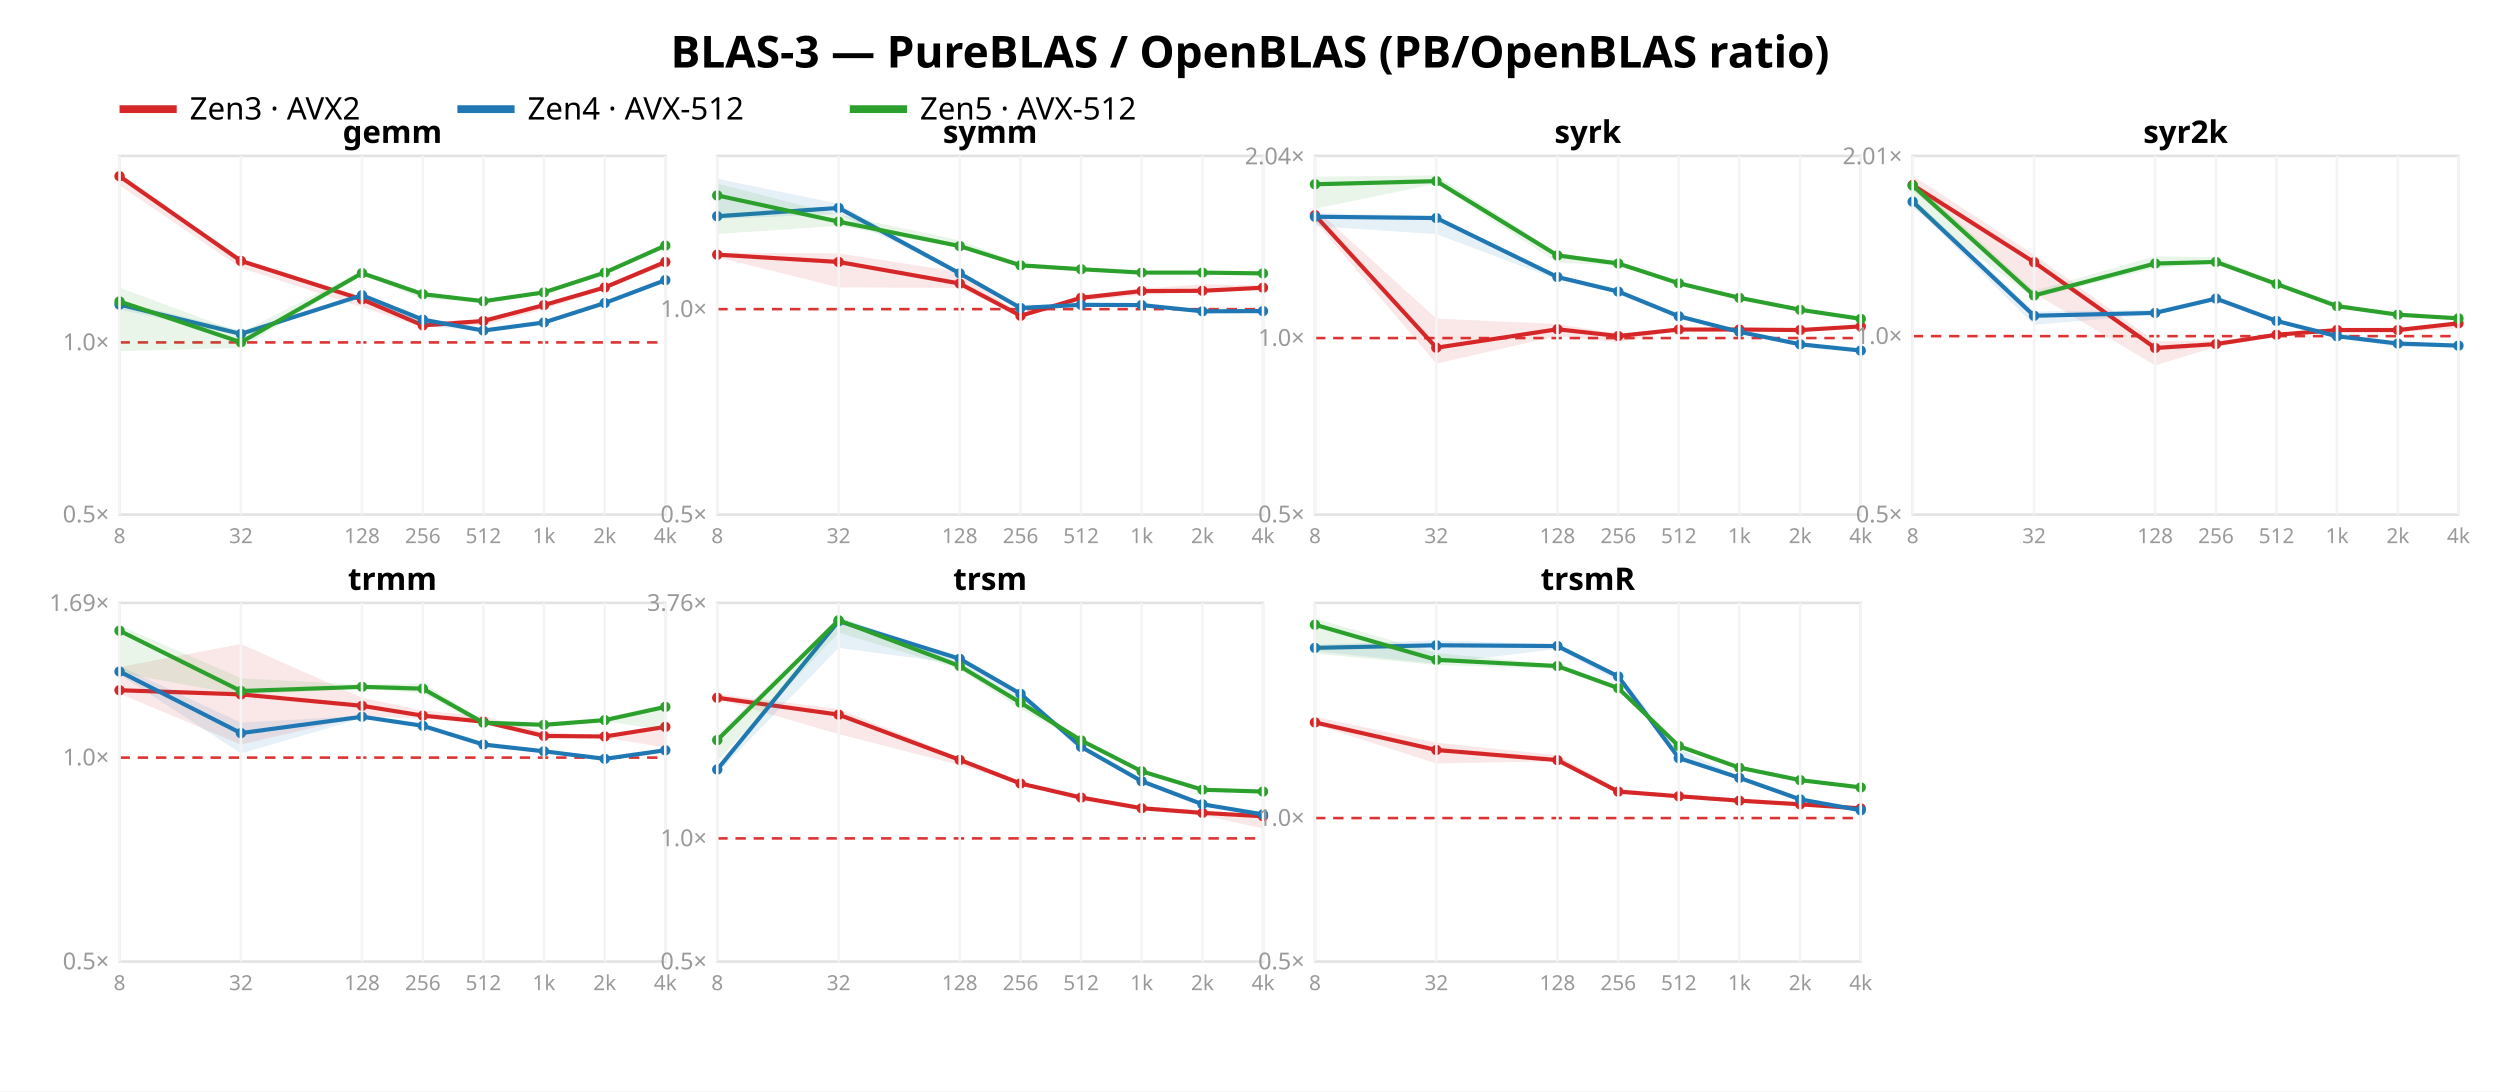
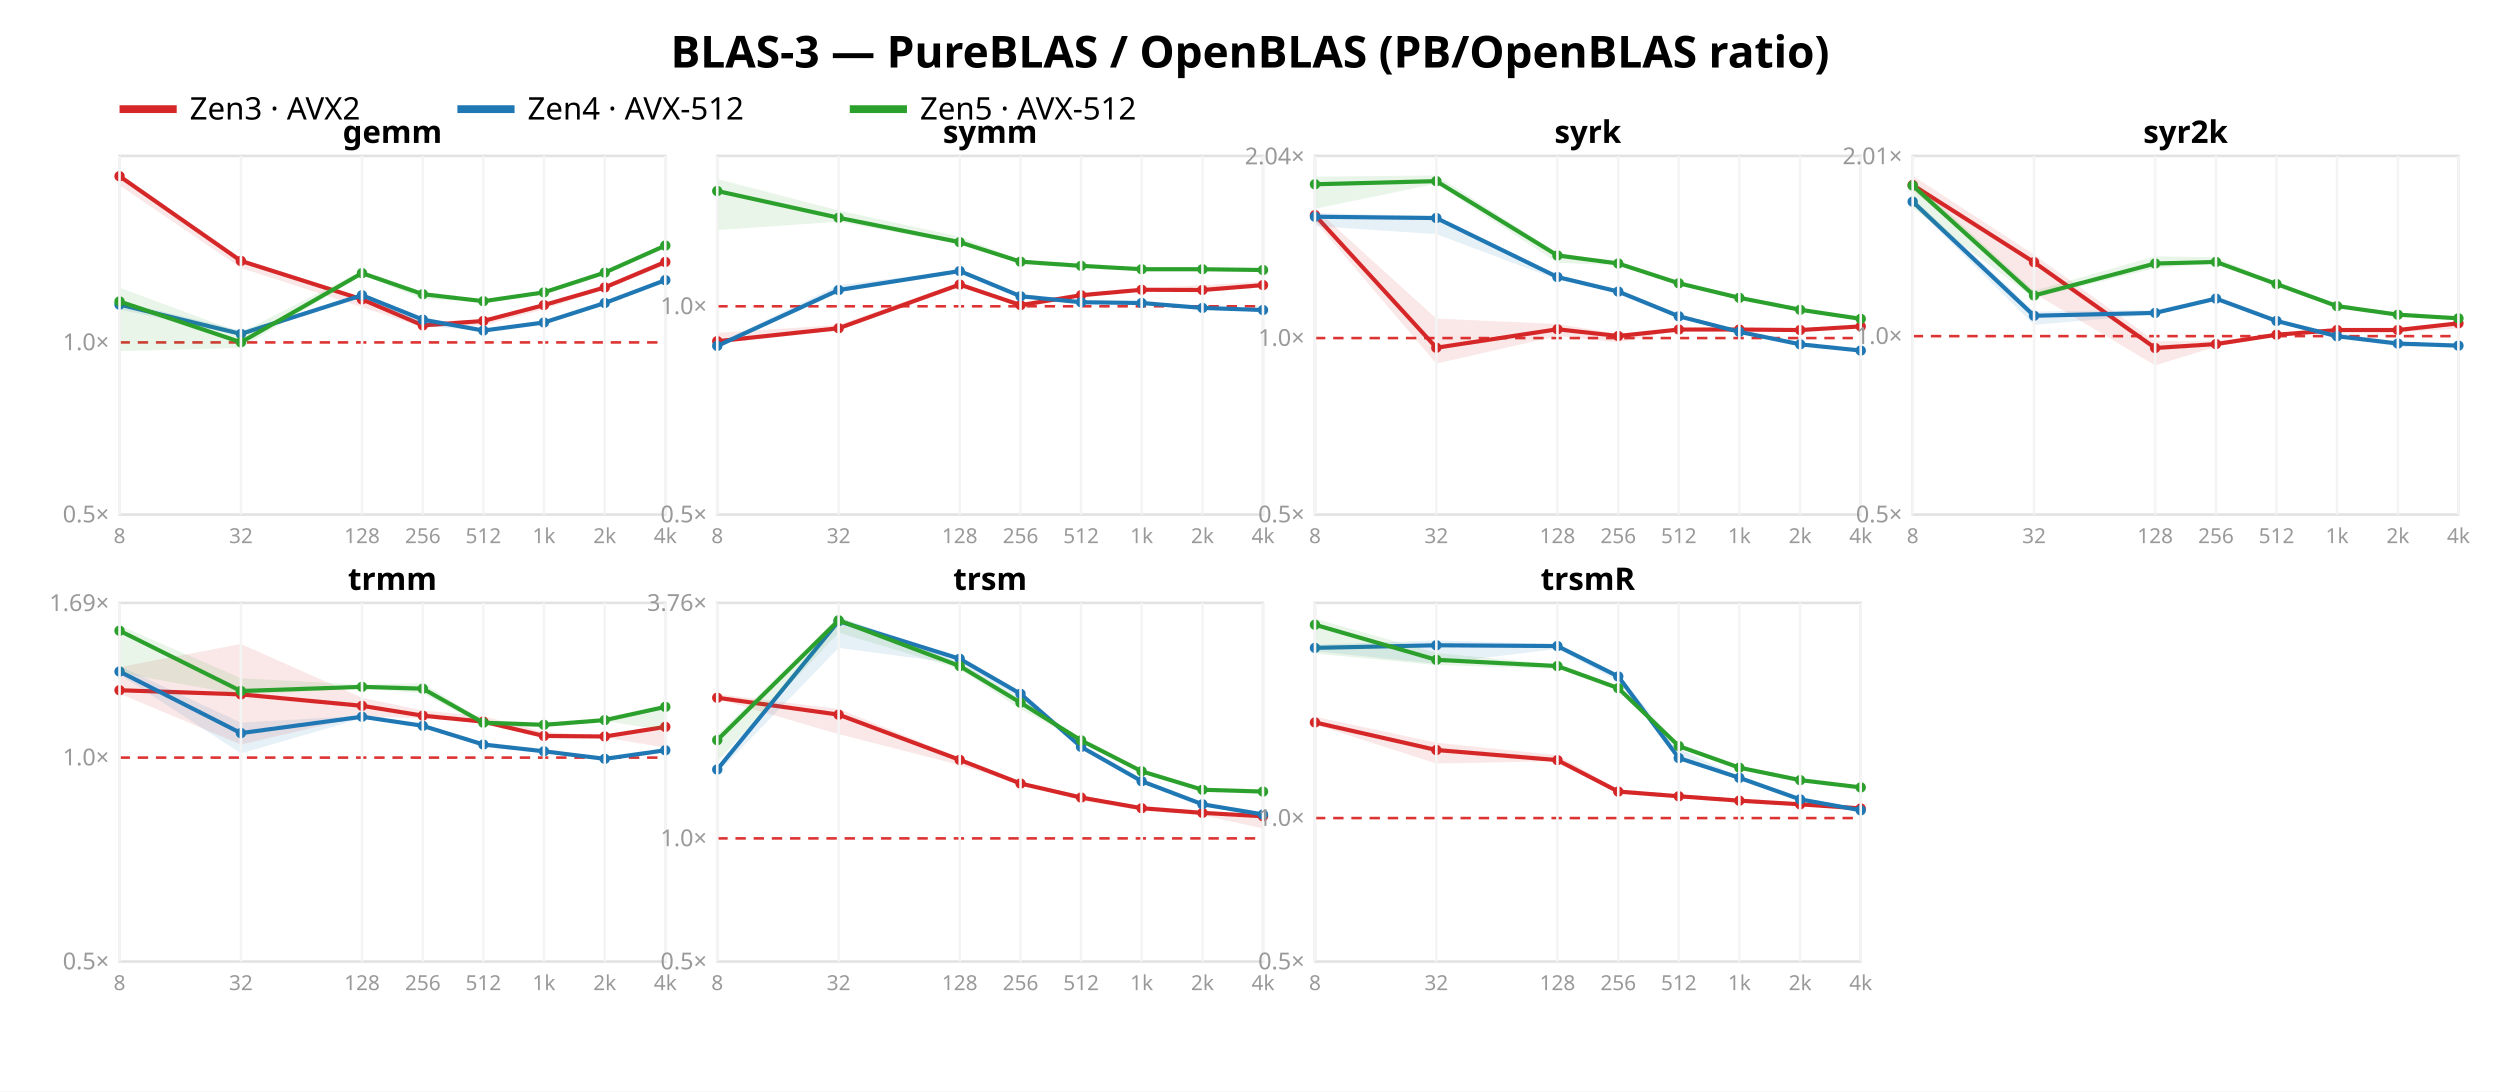
<svg xmlns="http://www.w3.org/2000/svg" width="962" height="420" font-family="sans-serif">
  <rect width="962" height="420" fill="white" />
  <text x="481.0" y="26" text-anchor="middle" font-size="17" font-weight="bold">BLAS-3 — PureBLAS / OpenBLAS (PB/OpenBLAS ratio)</text>
  <line x1="46" y1="42" x2="68" y2="42" stroke="#d62728" stroke-width="3" />
  <text x="73" y="46" font-size="12">Zen3 · AVX2</text>
  <line x1="176" y1="42" x2="198" y2="42" stroke="#1f77b4" stroke-width="3" />
  <text x="203" y="46" font-size="12">Zen4 · AVX-512</text>
  <line x1="327" y1="42" x2="349" y2="42" stroke="#2ca02c" stroke-width="3" />
  <text x="354" y="46" font-size="12">Zen5 · AVX-512</text>
  <rect x="46" y="60" width="210" height="138" fill="none" stroke="#e2e2e2" />
  <line x1="46" y1="131.76" x2="256" y2="131.76" stroke="#d33" stroke-dasharray="4 3" />
  <text x="42" y="201.0" text-anchor="end" font-size="9" fill="#999">0.5×</text>
  <text x="42" y="134.76" text-anchor="end" font-size="9" fill="#999">1.0×</text>
  <polygon points="46.0,67.4 92.7,99.4 139.3,114.4 162.7,123.7 186.0,123.0 209.3,117.0 232.7,109.9 256.0,99.7 256.0,102.1 232.7,111.3 209.3,119.0 186.0,125.2 162.7,126.0 139.3,118.2 92.7,103.1 46.0,71.3" fill="#d62728" opacity="0.11" />
  <polyline points="46.0,67.8 92.7,100.4 139.3,115.2 162.7,125.2 186.0,123.5 209.3,117.4 232.7,110.6 256.0,100.8" fill="none" stroke="#d62728" stroke-width="1.6" />
  <circle cx="46.0" cy="67.8" r="2" fill="#d62728" />
  <circle cx="92.7" cy="100.4" r="2" fill="#d62728" />
  <circle cx="139.3" cy="115.2" r="2" fill="#d62728" />
  <circle cx="162.7" cy="125.2" r="2" fill="#d62728" />
  <circle cx="186.0" cy="123.5" r="2" fill="#d62728" />
  <circle cx="209.3" cy="117.4" r="2" fill="#d62728" />
  <circle cx="232.7" cy="110.6" r="2" fill="#d62728" />
  <circle cx="256.0" cy="100.8" r="2" fill="#d62728" />
  <polygon points="46.0,115.9 92.7,127.2 139.3,113.2 162.7,122.8 186.0,127.1 209.3,124.0 232.7,116.5 256.0,107.2 256.0,108.1 232.7,116.7 209.3,124.3 186.0,127.4 162.7,125.4 139.3,114.2 92.7,129.2 46.0,119.1" fill="#1f77b4" opacity="0.11" />
  <polyline points="46.0,117.2 92.7,128.5 139.3,113.6 162.7,123.0 186.0,127.2 209.3,124.1 232.7,116.6 256.0,107.8" fill="none" stroke="#1f77b4" stroke-width="1.6" />
  <circle cx="46.0" cy="117.2" r="2" fill="#1f77b4" />
  <circle cx="92.7" cy="128.5" r="2" fill="#1f77b4" />
  <circle cx="139.3" cy="113.6" r="2" fill="#1f77b4" />
  <circle cx="162.7" cy="123.0" r="2" fill="#1f77b4" />
  <circle cx="186.0" cy="127.2" r="2" fill="#1f77b4" />
  <circle cx="209.3" cy="124.1" r="2" fill="#1f77b4" />
  <circle cx="232.7" cy="116.6" r="2" fill="#1f77b4" />
  <circle cx="256.0" cy="107.8" r="2" fill="#1f77b4" />
  <polygon points="46.0,110.7 92.7,128.0 139.3,104.2 162.7,112.4 186.0,115.7 209.3,112.0 232.7,104.6 256.0,94.0 256.0,94.6 232.7,105.2 209.3,112.9 186.0,116.1 162.7,115.1 139.3,105.8 92.7,133.9 46.0,135.1" fill="#2ca02c" opacity="0.11" />
  <polyline points="46.0,116.0 92.7,131.7 139.3,105.1 162.7,113.2 186.0,115.9 209.3,112.5 232.7,104.9 256.0,94.5" fill="none" stroke="#2ca02c" stroke-width="1.6" />
  <circle cx="46.0" cy="116.0" r="2" fill="#2ca02c" />
  <circle cx="92.7" cy="131.7" r="2" fill="#2ca02c" />
  <circle cx="139.3" cy="105.1" r="2" fill="#2ca02c" />
  <circle cx="162.7" cy="113.2" r="2" fill="#2ca02c" />
  <circle cx="186.0" cy="115.9" r="2" fill="#2ca02c" />
  <circle cx="209.3" cy="112.5" r="2" fill="#2ca02c" />
  <circle cx="232.7" cy="104.9" r="2" fill="#2ca02c" />
  <circle cx="256.0" cy="94.5" r="2" fill="#2ca02c" />
  <text x="151.0" y="55" text-anchor="middle" font-size="12" font-weight="bold">gemm</text>
  <line x1="46.0" y1="60" x2="46.0" y2="198" stroke="#f4f4f4" />
  <text x="46.0" y="209" text-anchor="middle" font-size="8" fill="#999">8</text>
  <line x1="92.7" y1="60" x2="92.7" y2="198" stroke="#f4f4f4" />
  <text x="92.7" y="209" text-anchor="middle" font-size="8" fill="#999">32</text>
  <line x1="139.3" y1="60" x2="139.3" y2="198" stroke="#f4f4f4" />
  <text x="139.3" y="209" text-anchor="middle" font-size="8" fill="#999">128</text>
  <line x1="162.7" y1="60" x2="162.7" y2="198" stroke="#f4f4f4" />
  <text x="162.7" y="209" text-anchor="middle" font-size="8" fill="#999">256</text>
  <line x1="186.0" y1="60" x2="186.0" y2="198" stroke="#f4f4f4" />
  <text x="186.0" y="209" text-anchor="middle" font-size="8" fill="#999">512</text>
  <line x1="209.3" y1="60" x2="209.3" y2="198" stroke="#f4f4f4" />
  <text x="209.3" y="209" text-anchor="middle" font-size="8" fill="#999">1k</text>
  <line x1="232.7" y1="60" x2="232.7" y2="198" stroke="#f4f4f4" />
  <text x="232.7" y="209" text-anchor="middle" font-size="8" fill="#999">2k</text>
  <line x1="256.0" y1="60" x2="256.0" y2="198" stroke="#f4f4f4" />
  <text x="256.0" y="209" text-anchor="middle" font-size="8" fill="#999">4k</text>
  <rect x="276" y="60" width="210" height="138" fill="none" stroke="#e2e2e2" />
-   <line x1="276" y1="118.959" x2="486" y2="118.959" stroke="#d33" stroke-dasharray="4 3" />
+   <line x1="276" y1="117.86" x2="486" y2="117.86" stroke="#d33" stroke-dasharray="4 3" />
  <text x="272" y="201.0" text-anchor="end" font-size="9" fill="#999">0.5×</text>
-   <text x="272" y="121.959" text-anchor="end" font-size="9" fill="#999">1.0×</text>
-   <polygon points="276.0,97.2 322.7,97.5 369.3,104.7 392.7,121.1 416.0,113.5 439.3,111.1 462.7,109.4 486.0,109.8 486.0,111.7 462.7,112.3 439.3,113.5 416.0,115.8 392.7,121.9 369.3,110.8 322.7,110.6 276.0,99.0" fill="#d62728" opacity="0.11" />
-   <polyline points="276.0,98.0 322.7,100.8 369.3,109.1 392.7,121.5 416.0,114.6 439.3,112.0 462.7,111.9 486.0,110.7" fill="none" stroke="#d62728" stroke-width="1.6" />
-   <circle cx="276.0" cy="98.0" r="2" fill="#d62728" />
-   <circle cx="322.7" cy="100.8" r="2" fill="#d62728" />
-   <circle cx="369.3" cy="109.1" r="2" fill="#d62728" />
-   <circle cx="392.7" cy="121.5" r="2" fill="#d62728" />
-   <circle cx="416.0" cy="114.6" r="2" fill="#d62728" />
-   <circle cx="439.3" cy="112.0" r="2" fill="#d62728" />
-   <circle cx="462.7" cy="111.9" r="2" fill="#d62728" />
-   <circle cx="486.0" cy="110.7" r="2" fill="#d62728" />
-   <polygon points="276.0,68.8 322.7,78.4 369.3,104.7 392.7,118.1 416.0,117.2 439.3,117.0 462.7,119.5 486.0,119.1 486.0,120.6 462.7,120.0 439.3,117.7 416.0,117.4 392.7,118.8 369.3,105.7 322.7,82.3 276.0,84.3" fill="#1f77b4" opacity="0.11" />
-   <polyline points="276.0,83.2 322.7,80.0 369.3,105.2 392.7,118.5 416.0,117.3 439.3,117.4 462.7,119.8 486.0,119.7" fill="none" stroke="#1f77b4" stroke-width="1.6" />
-   <circle cx="276.0" cy="83.2" r="2" fill="#1f77b4" />
-   <circle cx="322.7" cy="80.0" r="2" fill="#1f77b4" />
-   <circle cx="369.3" cy="105.2" r="2" fill="#1f77b4" />
-   <circle cx="392.7" cy="118.5" r="2" fill="#1f77b4" />
-   <circle cx="416.0" cy="117.3" r="2" fill="#1f77b4" />
-   <circle cx="439.3" cy="117.4" r="2" fill="#1f77b4" />
-   <circle cx="462.7" cy="119.8" r="2" fill="#1f77b4" />
-   <circle cx="486.0" cy="119.7" r="2" fill="#1f77b4" />
-   <polygon points="276.0,70.7 322.7,82.6 369.3,92.5 392.7,101.4 416.0,103.5 439.3,104.3 462.7,104.8 486.0,104.6 486.0,105.3 462.7,105.1 439.3,105.2 416.0,103.9 392.7,102.6 369.3,95.4 322.7,86.9 276.0,90.0" fill="#2ca02c" opacity="0.11" />
-   <polyline points="276.0,75.2 322.7,85.3 369.3,94.7 392.7,102.1 416.0,103.6 439.3,104.9 462.7,104.9 486.0,105.2" fill="none" stroke="#2ca02c" stroke-width="1.6" />
-   <circle cx="276.0" cy="75.2" r="2" fill="#2ca02c" />
-   <circle cx="322.7" cy="85.3" r="2" fill="#2ca02c" />
-   <circle cx="369.3" cy="94.7" r="2" fill="#2ca02c" />
-   <circle cx="392.7" cy="102.1" r="2" fill="#2ca02c" />
-   <circle cx="416.0" cy="103.6" r="2" fill="#2ca02c" />
-   <circle cx="439.3" cy="104.9" r="2" fill="#2ca02c" />
-   <circle cx="462.7" cy="104.9" r="2" fill="#2ca02c" />
-   <circle cx="486.0" cy="105.2" r="2" fill="#2ca02c" />
+   <text x="272" y="120.86" text-anchor="end" font-size="9" fill="#999">1.0×</text>
+   <polygon points="276.0,128.1 322.7,125.0 369.3,108.6 392.7,117.1 416.0,113.2 439.3,111.2 462.7,109.7 486.0,108.4 486.0,110.6 462.7,112.0 439.3,112.0 416.0,114.1 392.7,117.7 369.3,110.4 322.7,127.2 276.0,132.2" fill="#d62728" opacity="0.11" />
+   <polyline points="276.0,131.3 322.7,126.3 369.3,109.5 392.7,117.4 416.0,113.6 439.3,111.5 462.7,111.6 486.0,109.7" fill="none" stroke="#d62728" stroke-width="1.6" />
+   <circle cx="276.0" cy="131.3" r="2" fill="#d62728" />
+   <circle cx="322.7" cy="126.3" r="2" fill="#d62728" />
+   <circle cx="369.3" cy="109.5" r="2" fill="#d62728" />
+   <circle cx="392.7" cy="117.4" r="2" fill="#d62728" />
+   <circle cx="416.0" cy="113.6" r="2" fill="#d62728" />
+   <circle cx="439.3" cy="111.5" r="2" fill="#d62728" />
+   <circle cx="462.7" cy="111.6" r="2" fill="#d62728" />
+   <circle cx="486.0" cy="109.7" r="2" fill="#d62728" />
+   <polygon points="276.0,132.2 322.7,109.7 369.3,104.0 392.7,113.8 416.0,116.1 439.3,116.4 462.7,118.2 486.0,119.0 486.0,119.5 462.7,118.7 439.3,116.8 416.0,116.6 392.7,114.4 369.3,104.9 322.7,112.6 276.0,134.0" fill="#1f77b4" opacity="0.11" />
+   <polyline points="276.0,133.1 322.7,111.6 369.3,104.3 392.7,114.0 416.0,116.3 439.3,116.6 462.7,118.5 486.0,119.3" fill="none" stroke="#1f77b4" stroke-width="1.6" />
+   <circle cx="276.0" cy="133.1" r="2" fill="#1f77b4" />
+   <circle cx="322.7" cy="111.6" r="2" fill="#1f77b4" />
+   <circle cx="369.3" cy="104.3" r="2" fill="#1f77b4" />
+   <circle cx="392.7" cy="114.0" r="2" fill="#1f77b4" />
+   <circle cx="416.0" cy="116.3" r="2" fill="#1f77b4" />
+   <circle cx="439.3" cy="116.6" r="2" fill="#1f77b4" />
+   <circle cx="462.7" cy="118.5" r="2" fill="#1f77b4" />
+   <circle cx="486.0" cy="119.3" r="2" fill="#1f77b4" />
+   <polygon points="276.0,68.9 322.7,81.0 369.3,91.1 392.7,100.1 416.0,102.2 439.3,103.0 462.7,103.5 486.0,103.3 486.0,104.1 462.7,103.8 439.3,103.9 416.0,102.6 392.7,101.2 369.3,94.0 322.7,85.3 276.0,88.5" fill="#2ca02c" opacity="0.11" />
+   <polyline points="276.0,73.5 322.7,83.8 369.3,93.2 392.7,100.7 416.0,102.3 439.3,103.6 462.7,103.6 486.0,103.9" fill="none" stroke="#2ca02c" stroke-width="1.6" />
+   <circle cx="276.0" cy="73.5" r="2" fill="#2ca02c" />
+   <circle cx="322.7" cy="83.8" r="2" fill="#2ca02c" />
+   <circle cx="369.3" cy="93.2" r="2" fill="#2ca02c" />
+   <circle cx="392.7" cy="100.7" r="2" fill="#2ca02c" />
+   <circle cx="416.0" cy="102.3" r="2" fill="#2ca02c" />
+   <circle cx="439.3" cy="103.6" r="2" fill="#2ca02c" />
+   <circle cx="462.7" cy="103.6" r="2" fill="#2ca02c" />
+   <circle cx="486.0" cy="103.9" r="2" fill="#2ca02c" />
  <text x="381.0" y="55" text-anchor="middle" font-size="12" font-weight="bold">symm</text>
  <line x1="276.0" y1="60" x2="276.0" y2="198" stroke="#f4f4f4" />
  <text x="276.0" y="209" text-anchor="middle" font-size="8" fill="#999">8</text>
  <line x1="322.7" y1="60" x2="322.7" y2="198" stroke="#f4f4f4" />
  <text x="322.7" y="209" text-anchor="middle" font-size="8" fill="#999">32</text>
  <line x1="369.3" y1="60" x2="369.3" y2="198" stroke="#f4f4f4" />
  <text x="369.3" y="209" text-anchor="middle" font-size="8" fill="#999">128</text>
  <line x1="392.7" y1="60" x2="392.7" y2="198" stroke="#f4f4f4" />
  <text x="392.7" y="209" text-anchor="middle" font-size="8" fill="#999">256</text>
  <line x1="416.0" y1="60" x2="416.0" y2="198" stroke="#f4f4f4" />
  <text x="416.0" y="209" text-anchor="middle" font-size="8" fill="#999">512</text>
  <line x1="439.3" y1="60" x2="439.3" y2="198" stroke="#f4f4f4" />
  <text x="439.3" y="209" text-anchor="middle" font-size="8" fill="#999">1k</text>
  <line x1="462.7" y1="60" x2="462.7" y2="198" stroke="#f4f4f4" />
  <text x="462.7" y="209" text-anchor="middle" font-size="8" fill="#999">2k</text>
  <line x1="486.0" y1="60" x2="486.0" y2="198" stroke="#f4f4f4" />
  <text x="486.0" y="209" text-anchor="middle" font-size="8" fill="#999">4k</text>
  <rect x="506" y="60" width="210" height="138" fill="none" stroke="#e2e2e2" />
  <line x1="506" y1="130.089" x2="716" y2="130.089" stroke="#d33" stroke-dasharray="4 3" />
  <text x="502" y="201.0" text-anchor="end" font-size="9" fill="#999">0.5×</text>
  <text x="502" y="133.089" text-anchor="end" font-size="9" fill="#999">1.0×</text>
  <text x="502" y="63.237" text-anchor="end" font-size="9" fill="#999">2.04×</text>
  <polygon points="506.0,80.2 552.7,122.6 599.3,124.7 622.7,128.4 646.0,126.3 669.3,126.3 692.7,126.7 716.0,125.1 716.0,126.3 692.7,127.1 669.3,127.1 646.0,127.0 622.7,131.7 599.3,129.3 552.7,139.9 506.0,85.1" fill="#d62728" opacity="0.11" />
  <polyline points="506.0,82.8 552.7,133.8 599.3,126.7 622.7,129.3 646.0,126.8 669.3,126.8 692.7,127.0 716.0,125.6" fill="none" stroke="#d62728" stroke-width="1.6" />
  <circle cx="506.0" cy="82.8" r="2" fill="#d62728" />
  <circle cx="552.7" cy="133.8" r="2" fill="#d62728" />
  <circle cx="599.3" cy="126.7" r="2" fill="#d62728" />
  <circle cx="622.7" cy="129.3" r="2" fill="#d62728" />
  <circle cx="646.0" cy="126.8" r="2" fill="#d62728" />
  <circle cx="669.3" cy="126.8" r="2" fill="#d62728" />
  <circle cx="692.7" cy="127.0" r="2" fill="#d62728" />
  <circle cx="716.0" cy="125.6" r="2" fill="#d62728" />
  <polygon points="506.0,82.0 552.7,83.1 599.3,106.0 622.7,112.0 646.0,121.6 669.3,127.4 692.7,132.4 716.0,134.6 716.0,135.3 692.7,132.6 669.3,128.0 646.0,121.9 622.7,112.6 599.3,107.6 552.7,90.1 506.0,87.0" fill="#1f77b4" opacity="0.11" />
  <polyline points="506.0,83.4 552.7,83.9 599.3,106.6 622.7,112.2 646.0,121.7 669.3,127.7 692.7,132.5 716.0,134.9" fill="none" stroke="#1f77b4" stroke-width="1.6" />
  <circle cx="506.0" cy="83.4" r="2" fill="#1f77b4" />
  <circle cx="552.7" cy="83.9" r="2" fill="#1f77b4" />
  <circle cx="599.3" cy="106.6" r="2" fill="#1f77b4" />
  <circle cx="622.7" cy="112.2" r="2" fill="#1f77b4" />
  <circle cx="646.0" cy="121.7" r="2" fill="#1f77b4" />
  <circle cx="669.3" cy="127.7" r="2" fill="#1f77b4" />
  <circle cx="692.7" cy="132.5" r="2" fill="#1f77b4" />
  <circle cx="716.0" cy="134.9" r="2" fill="#1f77b4" />
  <polygon points="506.0,68.0 552.7,67.5 599.3,97.3 622.7,100.8 646.0,108.9 669.3,114.3 692.7,119.0 716.0,122.6 716.0,122.8 692.7,119.4 669.3,114.9 646.0,109.5 622.7,102.1 599.3,101.1 552.7,70.7 506.0,80.3" fill="#2ca02c" opacity="0.11" />
  <polyline points="506.0,70.9 552.7,69.7 599.3,98.3 622.7,101.4 646.0,109.0 669.3,114.6 692.7,119.2 716.0,122.7" fill="none" stroke="#2ca02c" stroke-width="1.6" />
  <circle cx="506.0" cy="70.9" r="2" fill="#2ca02c" />
  <circle cx="552.7" cy="69.7" r="2" fill="#2ca02c" />
  <circle cx="599.3" cy="98.3" r="2" fill="#2ca02c" />
  <circle cx="622.7" cy="101.4" r="2" fill="#2ca02c" />
  <circle cx="646.0" cy="109.0" r="2" fill="#2ca02c" />
  <circle cx="669.3" cy="114.6" r="2" fill="#2ca02c" />
  <circle cx="692.7" cy="119.2" r="2" fill="#2ca02c" />
  <circle cx="716.0" cy="122.7" r="2" fill="#2ca02c" />
  <text x="611.0" y="55" text-anchor="middle" font-size="12" font-weight="bold">syrk</text>
  <line x1="506.0" y1="60" x2="506.0" y2="198" stroke="#f4f4f4" />
  <text x="506.0" y="209" text-anchor="middle" font-size="8" fill="#999">8</text>
  <line x1="552.7" y1="60" x2="552.7" y2="198" stroke="#f4f4f4" />
  <text x="552.7" y="209" text-anchor="middle" font-size="8" fill="#999">32</text>
  <line x1="599.3" y1="60" x2="599.3" y2="198" stroke="#f4f4f4" />
  <text x="599.3" y="209" text-anchor="middle" font-size="8" fill="#999">128</text>
  <line x1="622.7" y1="60" x2="622.7" y2="198" stroke="#f4f4f4" />
  <text x="622.7" y="209" text-anchor="middle" font-size="8" fill="#999">256</text>
  <line x1="646.0" y1="60" x2="646.0" y2="198" stroke="#f4f4f4" />
  <text x="646.0" y="209" text-anchor="middle" font-size="8" fill="#999">512</text>
  <line x1="669.3" y1="60" x2="669.3" y2="198" stroke="#f4f4f4" />
  <text x="669.3" y="209" text-anchor="middle" font-size="8" fill="#999">1k</text>
  <line x1="692.7" y1="60" x2="692.7" y2="198" stroke="#f4f4f4" />
  <text x="692.7" y="209" text-anchor="middle" font-size="8" fill="#999">2k</text>
  <line x1="716.0" y1="60" x2="716.0" y2="198" stroke="#f4f4f4" />
  <text x="716.0" y="209" text-anchor="middle" font-size="8" fill="#999">4k</text>
  <rect x="736" y="60" width="210" height="138" fill="none" stroke="#e2e2e2" />
  <line x1="736" y1="129.346" x2="946" y2="129.346" stroke="#d33" stroke-dasharray="4 3" />
  <text x="732" y="201.0" text-anchor="end" font-size="9" fill="#999">0.5×</text>
  <text x="732" y="132.346" text-anchor="end" font-size="9" fill="#999">1.0×</text>
  <text x="732" y="63.197" text-anchor="end" font-size="9" fill="#999">2.01×</text>
  <polygon points="736.0,67.6 782.7,98.0 829.3,131.3 852.7,131.2 876.0,128.6 899.3,126.8 922.7,126.6 946.0,124.0 946.0,126.5 922.7,127.8 899.3,127.4 876.0,129.2 852.7,133.4 829.3,140.6 782.7,112.8 736.0,73.1" fill="#d62728" opacity="0.11" />
  <polyline points="736.0,71.2 782.7,100.9 829.3,133.9 852.7,132.4 876.0,128.8 899.3,127.0 922.7,127.0 946.0,124.4" fill="none" stroke="#d62728" stroke-width="1.6" />
  <circle cx="736.0" cy="71.2" r="2" fill="#d62728" />
  <circle cx="782.7" cy="100.9" r="2" fill="#d62728" />
  <circle cx="829.3" cy="133.9" r="2" fill="#d62728" />
  <circle cx="852.7" cy="132.4" r="2" fill="#d62728" />
  <circle cx="876.0" cy="128.8" r="2" fill="#d62728" />
  <circle cx="899.3" cy="127.0" r="2" fill="#d62728" />
  <circle cx="922.7" cy="127.0" r="2" fill="#d62728" />
  <circle cx="946.0" cy="124.4" r="2" fill="#d62728" />
  <polygon points="736.0,76.1 782.7,119.9 829.3,119.3 852.7,114.2 876.0,123.3 899.3,127.9 922.7,131.7 946.0,132.4 946.0,133.6 922.7,133.5 899.3,129.6 876.0,123.7 852.7,115.4 829.3,121.0 782.7,125.0 736.0,78.8" fill="#1f77b4" opacity="0.11" />
  <polyline points="736.0,77.6 782.7,121.5 829.3,120.4 852.7,114.9 876.0,123.5 899.3,129.4 922.7,132.2 946.0,133.0" fill="none" stroke="#1f77b4" stroke-width="1.6" />
  <circle cx="736.0" cy="77.6" r="2" fill="#1f77b4" />
  <circle cx="782.7" cy="121.5" r="2" fill="#1f77b4" />
  <circle cx="829.3" cy="120.4" r="2" fill="#1f77b4" />
  <circle cx="852.7" cy="114.9" r="2" fill="#1f77b4" />
  <circle cx="876.0" cy="123.5" r="2" fill="#1f77b4" />
  <circle cx="899.3" cy="129.4" r="2" fill="#1f77b4" />
  <circle cx="922.7" cy="132.2" r="2" fill="#1f77b4" />
  <circle cx="946.0" cy="133.0" r="2" fill="#1f77b4" />
  <polygon points="736.0,69.2 782.7,111.9 829.3,98.6 852.7,99.0 876.0,109.0 899.3,116.7 922.7,120.8 946.0,122.2 946.0,122.9 922.7,121.4 899.3,118.4 876.0,109.5 852.7,101.4 829.3,103.2 782.7,114.7 736.0,80.1" fill="#2ca02c" opacity="0.11" />
  <polyline points="736.0,71.4 782.7,113.7 829.3,101.4 852.7,100.8 876.0,109.3 899.3,117.8 922.7,121.1 946.0,122.5" fill="none" stroke="#2ca02c" stroke-width="1.6" />
  <circle cx="736.0" cy="71.4" r="2" fill="#2ca02c" />
  <circle cx="782.7" cy="113.7" r="2" fill="#2ca02c" />
  <circle cx="829.3" cy="101.4" r="2" fill="#2ca02c" />
  <circle cx="852.7" cy="100.8" r="2" fill="#2ca02c" />
  <circle cx="876.0" cy="109.3" r="2" fill="#2ca02c" />
  <circle cx="899.3" cy="117.8" r="2" fill="#2ca02c" />
  <circle cx="922.7" cy="121.1" r="2" fill="#2ca02c" />
  <circle cx="946.0" cy="122.5" r="2" fill="#2ca02c" />
  <text x="841.0" y="55" text-anchor="middle" font-size="12" font-weight="bold">syr2k</text>
  <line x1="736.0" y1="60" x2="736.0" y2="198" stroke="#f4f4f4" />
  <text x="736.0" y="209" text-anchor="middle" font-size="8" fill="#999">8</text>
  <line x1="782.7" y1="60" x2="782.7" y2="198" stroke="#f4f4f4" />
  <text x="782.7" y="209" text-anchor="middle" font-size="8" fill="#999">32</text>
  <line x1="829.3" y1="60" x2="829.3" y2="198" stroke="#f4f4f4" />
  <text x="829.3" y="209" text-anchor="middle" font-size="8" fill="#999">128</text>
  <line x1="852.7" y1="60" x2="852.7" y2="198" stroke="#f4f4f4" />
  <text x="852.7" y="209" text-anchor="middle" font-size="8" fill="#999">256</text>
  <line x1="876.0" y1="60" x2="876.0" y2="198" stroke="#f4f4f4" />
  <text x="876.0" y="209" text-anchor="middle" font-size="8" fill="#999">512</text>
  <line x1="899.3" y1="60" x2="899.3" y2="198" stroke="#f4f4f4" />
  <text x="899.3" y="209" text-anchor="middle" font-size="8" fill="#999">1k</text>
  <line x1="922.7" y1="60" x2="922.7" y2="198" stroke="#f4f4f4" />
  <text x="922.7" y="209" text-anchor="middle" font-size="8" fill="#999">2k</text>
  <line x1="946.0" y1="60" x2="946.0" y2="198" stroke="#f4f4f4" />
  <text x="946.0" y="209" text-anchor="middle" font-size="8" fill="#999">4k</text>
  <rect x="46" y="232" width="210" height="138" fill="none" stroke="#e2e2e2" />
  <line x1="46" y1="291.527" x2="256" y2="291.527" stroke="#d33" stroke-dasharray="4 3" />
  <text x="42" y="373.0" text-anchor="end" font-size="9" fill="#999">0.5×</text>
  <text x="42" y="294.527" text-anchor="end" font-size="9" fill="#999">1.0×</text>
  <text x="42" y="235.122" text-anchor="end" font-size="9" fill="#999">1.69×</text>
  <polygon points="46.0,256.7 92.7,247.8 139.3,268.5 162.7,273.4 186.0,275.6 209.3,281.6 232.7,283.1 256.0,279.6 256.0,287.7 232.7,283.8 209.3,283.4 186.0,278.2 162.7,276.4 139.3,275.6 92.7,286.5 46.0,266.9" fill="#d62728" opacity="0.11" />
  <polyline points="46.0,265.6 92.7,267.2 139.3,271.6 162.7,275.4 186.0,277.7 209.3,283.2 232.7,283.4 256.0,279.7" fill="none" stroke="#d62728" stroke-width="1.6" />
  <circle cx="46.0" cy="265.6" r="2" fill="#d62728" />
  <circle cx="92.7" cy="267.2" r="2" fill="#d62728" />
  <circle cx="139.3" cy="271.6" r="2" fill="#d62728" />
  <circle cx="162.7" cy="275.4" r="2" fill="#d62728" />
  <circle cx="186.0" cy="277.7" r="2" fill="#d62728" />
  <circle cx="209.3" cy="283.2" r="2" fill="#d62728" />
  <circle cx="232.7" cy="283.4" r="2" fill="#d62728" />
  <circle cx="256.0" cy="279.7" r="2" fill="#d62728" />
  <polygon points="46.0,256.3 92.7,278.1 139.3,275.4 162.7,278.7 186.0,286.2 209.3,288.8 232.7,291.9 256.0,288.0 256.0,289.6 232.7,292.6 209.3,289.3 186.0,287.4 162.7,279.8 139.3,276.4 92.7,289.9 46.0,259.5" fill="#1f77b4" opacity="0.11" />
  <polyline points="46.0,258.4 92.7,282.1 139.3,275.8 162.7,279.3 186.0,286.5 209.3,289.1 232.7,292.0 256.0,288.7" fill="none" stroke="#1f77b4" stroke-width="1.6" />
  <circle cx="46.0" cy="258.4" r="2" fill="#1f77b4" />
  <circle cx="92.7" cy="282.1" r="2" fill="#1f77b4" />
  <circle cx="139.3" cy="275.8" r="2" fill="#1f77b4" />
  <circle cx="162.7" cy="279.3" r="2" fill="#1f77b4" />
  <circle cx="186.0" cy="286.5" r="2" fill="#1f77b4" />
  <circle cx="209.3" cy="289.1" r="2" fill="#1f77b4" />
  <circle cx="232.7" cy="292.0" r="2" fill="#1f77b4" />
  <circle cx="256.0" cy="288.7" r="2" fill="#1f77b4" />
  <polygon points="46.0,240.7 92.7,261.0 139.3,263.5 162.7,262.9 186.0,277.3 209.3,278.4 232.7,276.6 256.0,271.7 256.0,281.0 232.7,277.5 209.3,279.9 186.0,279.3 162.7,266.8 139.3,265.0 92.7,267.3 46.0,258.9" fill="#2ca02c" opacity="0.11" />
  <polyline points="46.0,242.7 92.7,265.9 139.3,264.3 162.7,265.0 186.0,278.1 209.3,278.9 232.7,277.1 256.0,272.0" fill="none" stroke="#2ca02c" stroke-width="1.6" />
  <circle cx="46.0" cy="242.7" r="2" fill="#2ca02c" />
  <circle cx="92.7" cy="265.9" r="2" fill="#2ca02c" />
  <circle cx="139.3" cy="264.3" r="2" fill="#2ca02c" />
  <circle cx="162.7" cy="265.0" r="2" fill="#2ca02c" />
  <circle cx="186.0" cy="278.1" r="2" fill="#2ca02c" />
  <circle cx="209.3" cy="278.9" r="2" fill="#2ca02c" />
  <circle cx="232.7" cy="277.1" r="2" fill="#2ca02c" />
  <circle cx="256.0" cy="272.0" r="2" fill="#2ca02c" />
  <text x="151.0" y="227" text-anchor="middle" font-size="12" font-weight="bold">trmm</text>
  <line x1="46.0" y1="232" x2="46.0" y2="370" stroke="#f4f4f4" />
  <text x="46.0" y="381" text-anchor="middle" font-size="8" fill="#999">8</text>
  <line x1="92.7" y1="232" x2="92.7" y2="370" stroke="#f4f4f4" />
  <text x="92.7" y="381" text-anchor="middle" font-size="8" fill="#999">32</text>
  <line x1="139.3" y1="232" x2="139.3" y2="370" stroke="#f4f4f4" />
  <text x="139.3" y="381" text-anchor="middle" font-size="8" fill="#999">128</text>
  <line x1="162.7" y1="232" x2="162.7" y2="370" stroke="#f4f4f4" />
  <text x="162.7" y="381" text-anchor="middle" font-size="8" fill="#999">256</text>
  <line x1="186.0" y1="232" x2="186.0" y2="370" stroke="#f4f4f4" />
  <text x="186.0" y="381" text-anchor="middle" font-size="8" fill="#999">512</text>
  <line x1="209.3" y1="232" x2="209.3" y2="370" stroke="#f4f4f4" />
  <text x="209.3" y="381" text-anchor="middle" font-size="8" fill="#999">1k</text>
  <line x1="232.7" y1="232" x2="232.7" y2="370" stroke="#f4f4f4" />
  <text x="232.7" y="381" text-anchor="middle" font-size="8" fill="#999">2k</text>
  <line x1="256.0" y1="232" x2="256.0" y2="370" stroke="#f4f4f4" />
  <text x="256.0" y="381" text-anchor="middle" font-size="8" fill="#999">4k</text>
  <rect x="276" y="232" width="210" height="138" fill="none" stroke="#e2e2e2" />
  <line x1="276" y1="322.613" x2="486" y2="322.613" stroke="#d33" stroke-dasharray="4 3" />
  <text x="272" y="373.0" text-anchor="end" font-size="9" fill="#999">0.5×</text>
  <text x="272" y="325.613" text-anchor="end" font-size="9" fill="#999">1.0×</text>
  <text x="272" y="235.068" text-anchor="end" font-size="9" fill="#999">3.76×</text>
  <polygon points="276.0,267.1 322.7,272.8 369.3,291.5 392.7,301.2 416.0,306.0 439.3,310.7 462.7,312.4 486.0,313.3 486.0,318.8 462.7,313.7 439.3,311.9 416.0,308.1 392.7,301.8 369.3,294.4 322.7,282.5 276.0,268.9" fill="#d62728" opacity="0.11" />
  <polyline points="276.0,268.5 322.7,275.0 369.3,292.4 392.7,301.5 416.0,306.9 439.3,311.0 462.7,312.8 486.0,314.1" fill="none" stroke="#d62728" stroke-width="1.6" />
  <circle cx="276.0" cy="268.5" r="2" fill="#d62728" />
  <circle cx="322.7" cy="275.0" r="2" fill="#d62728" />
  <circle cx="369.3" cy="292.4" r="2" fill="#d62728" />
  <circle cx="392.7" cy="301.5" r="2" fill="#d62728" />
  <circle cx="416.0" cy="306.9" r="2" fill="#d62728" />
  <circle cx="439.3" cy="311.0" r="2" fill="#d62728" />
  <circle cx="462.7" cy="312.8" r="2" fill="#d62728" />
  <circle cx="486.0" cy="314.1" r="2" fill="#d62728" />
  <polygon points="276.0,295.8 322.7,237.6 369.3,253.0 392.7,266.2 416.0,287.2 439.3,300.5 462.7,309.3 486.0,312.7 486.0,313.9 462.7,310.1 439.3,300.6 416.0,287.5 392.7,268.8 369.3,255.5 322.7,249.3 276.0,297.5" fill="#1f77b4" opacity="0.11" />
  <polyline points="276.0,296.1 322.7,239.0 369.3,253.5 392.7,267.0 416.0,287.4 439.3,300.6 462.7,309.5 486.0,313.4" fill="none" stroke="#1f77b4" stroke-width="1.6" />
  <circle cx="276.0" cy="296.1" r="2" fill="#1f77b4" />
  <circle cx="322.7" cy="239.0" r="2" fill="#1f77b4" />
  <circle cx="369.3" cy="253.5" r="2" fill="#1f77b4" />
  <circle cx="392.7" cy="267.0" r="2" fill="#1f77b4" />
  <circle cx="416.0" cy="287.4" r="2" fill="#1f77b4" />
  <circle cx="439.3" cy="300.6" r="2" fill="#1f77b4" />
  <circle cx="462.7" cy="309.5" r="2" fill="#1f77b4" />
  <circle cx="486.0" cy="313.4" r="2" fill="#1f77b4" />
  <polygon points="276.0,282.8 322.7,237.3 369.3,255.2 392.7,268.9 416.0,284.7 439.3,296.6 462.7,303.7 486.0,304.5 486.0,305.4 462.7,304.1 439.3,297.3 416.0,285.2 392.7,272.9 369.3,257.5 322.7,243.4 276.0,292.9" fill="#2ca02c" opacity="0.11" />
  <polyline points="276.0,284.8 322.7,238.7 369.3,256.3 392.7,270.4 416.0,284.9 439.3,296.8 462.7,303.9 486.0,304.6" fill="none" stroke="#2ca02c" stroke-width="1.6" />
  <circle cx="276.0" cy="284.8" r="2" fill="#2ca02c" />
  <circle cx="322.7" cy="238.7" r="2" fill="#2ca02c" />
  <circle cx="369.3" cy="256.3" r="2" fill="#2ca02c" />
  <circle cx="392.7" cy="270.4" r="2" fill="#2ca02c" />
  <circle cx="416.0" cy="284.9" r="2" fill="#2ca02c" />
  <circle cx="439.3" cy="296.8" r="2" fill="#2ca02c" />
  <circle cx="462.7" cy="303.9" r="2" fill="#2ca02c" />
  <circle cx="486.0" cy="304.6" r="2" fill="#2ca02c" />
  <text x="381.0" y="227" text-anchor="middle" font-size="12" font-weight="bold">trsm</text>
  <line x1="276.0" y1="232" x2="276.0" y2="370" stroke="#f4f4f4" />
  <text x="276.0" y="381" text-anchor="middle" font-size="8" fill="#999">8</text>
  <line x1="322.7" y1="232" x2="322.7" y2="370" stroke="#f4f4f4" />
  <text x="322.7" y="381" text-anchor="middle" font-size="8" fill="#999">32</text>
  <line x1="369.3" y1="232" x2="369.3" y2="370" stroke="#f4f4f4" />
  <text x="369.3" y="381" text-anchor="middle" font-size="8" fill="#999">128</text>
  <line x1="392.7" y1="232" x2="392.7" y2="370" stroke="#f4f4f4" />
  <text x="392.7" y="381" text-anchor="middle" font-size="8" fill="#999">256</text>
  <line x1="416.0" y1="232" x2="416.0" y2="370" stroke="#f4f4f4" />
  <text x="416.0" y="381" text-anchor="middle" font-size="8" fill="#999">512</text>
  <line x1="439.3" y1="232" x2="439.3" y2="370" stroke="#f4f4f4" />
  <text x="439.3" y="381" text-anchor="middle" font-size="8" fill="#999">1k</text>
  <line x1="462.7" y1="232" x2="462.7" y2="370" stroke="#f4f4f4" />
  <text x="462.7" y="381" text-anchor="middle" font-size="8" fill="#999">2k</text>
  <line x1="486.0" y1="232" x2="486.0" y2="370" stroke="#f4f4f4" />
  <text x="486.0" y="381" text-anchor="middle" font-size="8" fill="#999">4k</text>
  <rect x="506" y="232" width="210" height="138" fill="none" stroke="#e2e2e2" />
  <line x1="506" y1="314.794" x2="716" y2="314.794" stroke="#d33" stroke-dasharray="4 3" />
  <text x="502" y="373.0" text-anchor="end" font-size="9" fill="#999">0.5×</text>
  <text x="502" y="317.794" text-anchor="end" font-size="9" fill="#999">1.0×</text>
  <polygon points="506.0,275.8 552.7,285.8 599.3,290.6 622.7,303.7 646.0,305.8 669.3,307.5 692.7,309.0 716.0,310.2 716.0,311.4 692.7,310.1 669.3,308.9 646.0,307.1 622.7,305.4 599.3,292.9 552.7,293.8 506.0,278.8" fill="#d62728" opacity="0.11" />
  <polyline points="506.0,278.0 552.7,288.6 599.3,292.5 622.7,304.6 646.0,306.4 669.3,308.1 692.7,309.5 716.0,311.1" fill="none" stroke="#d62728" stroke-width="1.6" />
  <circle cx="506.0" cy="278.0" r="2" fill="#d62728" />
  <circle cx="552.7" cy="288.6" r="2" fill="#d62728" />
  <circle cx="599.3" cy="292.5" r="2" fill="#d62728" />
  <circle cx="622.7" cy="304.6" r="2" fill="#d62728" />
  <circle cx="646.0" cy="306.4" r="2" fill="#d62728" />
  <circle cx="669.3" cy="308.1" r="2" fill="#d62728" />
  <circle cx="692.7" cy="309.5" r="2" fill="#d62728" />
  <circle cx="716.0" cy="311.1" r="2" fill="#d62728" />
  <polygon points="506.0,248.1 552.7,246.4 599.3,247.9 622.7,259.3 646.0,288.0 669.3,299.1 692.7,307.2 716.0,311.5 716.0,312.0 692.7,308.2 669.3,300.1 646.0,292.0 622.7,262.1 599.3,249.7 552.7,255.4 506.0,250.6" fill="#1f77b4" opacity="0.11" />
  <polyline points="506.0,249.3 552.7,248.3 599.3,248.6 622.7,260.3 646.0,291.7 669.3,299.3 692.7,307.6 716.0,311.8" fill="none" stroke="#1f77b4" stroke-width="1.6" />
  <circle cx="506.0" cy="249.3" r="2" fill="#1f77b4" />
  <circle cx="552.7" cy="248.3" r="2" fill="#1f77b4" />
  <circle cx="599.3" cy="248.6" r="2" fill="#1f77b4" />
  <circle cx="622.7" cy="260.3" r="2" fill="#1f77b4" />
  <circle cx="646.0" cy="291.7" r="2" fill="#1f77b4" />
  <circle cx="669.3" cy="299.3" r="2" fill="#1f77b4" />
  <circle cx="692.7" cy="307.6" r="2" fill="#1f77b4" />
  <circle cx="716.0" cy="311.8" r="2" fill="#1f77b4" />
  <polygon points="506.0,238.1 552.7,251.3 599.3,255.7 622.7,264.4 646.0,286.7 669.3,295.0 692.7,300.1 716.0,302.9 716.0,303.0 692.7,300.3 669.3,295.6 646.0,287.8 622.7,265.7 599.3,257.4 552.7,255.9 506.0,251.5" fill="#2ca02c" opacity="0.11" />
  <polyline points="506.0,240.4 552.7,253.9 599.3,256.3 622.7,264.8 646.0,287.1 669.3,295.4 692.7,300.2 716.0,303.0" fill="none" stroke="#2ca02c" stroke-width="1.6" />
  <circle cx="506.0" cy="240.4" r="2" fill="#2ca02c" />
  <circle cx="552.7" cy="253.9" r="2" fill="#2ca02c" />
  <circle cx="599.3" cy="256.3" r="2" fill="#2ca02c" />
  <circle cx="622.7" cy="264.8" r="2" fill="#2ca02c" />
  <circle cx="646.0" cy="287.1" r="2" fill="#2ca02c" />
  <circle cx="669.3" cy="295.4" r="2" fill="#2ca02c" />
  <circle cx="692.7" cy="300.2" r="2" fill="#2ca02c" />
  <circle cx="716.0" cy="303.0" r="2" fill="#2ca02c" />
  <text x="611.0" y="227" text-anchor="middle" font-size="12" font-weight="bold">trsmR</text>
  <line x1="506.0" y1="232" x2="506.0" y2="370" stroke="#f4f4f4" />
  <text x="506.0" y="381" text-anchor="middle" font-size="8" fill="#999">8</text>
  <line x1="552.7" y1="232" x2="552.7" y2="370" stroke="#f4f4f4" />
  <text x="552.7" y="381" text-anchor="middle" font-size="8" fill="#999">32</text>
  <line x1="599.3" y1="232" x2="599.3" y2="370" stroke="#f4f4f4" />
  <text x="599.3" y="381" text-anchor="middle" font-size="8" fill="#999">128</text>
  <line x1="622.7" y1="232" x2="622.7" y2="370" stroke="#f4f4f4" />
  <text x="622.7" y="381" text-anchor="middle" font-size="8" fill="#999">256</text>
  <line x1="646.0" y1="232" x2="646.0" y2="370" stroke="#f4f4f4" />
  <text x="646.0" y="381" text-anchor="middle" font-size="8" fill="#999">512</text>
  <line x1="669.3" y1="232" x2="669.3" y2="370" stroke="#f4f4f4" />
  <text x="669.3" y="381" text-anchor="middle" font-size="8" fill="#999">1k</text>
  <line x1="692.7" y1="232" x2="692.7" y2="370" stroke="#f4f4f4" />
  <text x="692.7" y="381" text-anchor="middle" font-size="8" fill="#999">2k</text>
  <line x1="716.0" y1="232" x2="716.0" y2="370" stroke="#f4f4f4" />
  <text x="716.0" y="381" text-anchor="middle" font-size="8" fill="#999">4k</text>
</svg>
